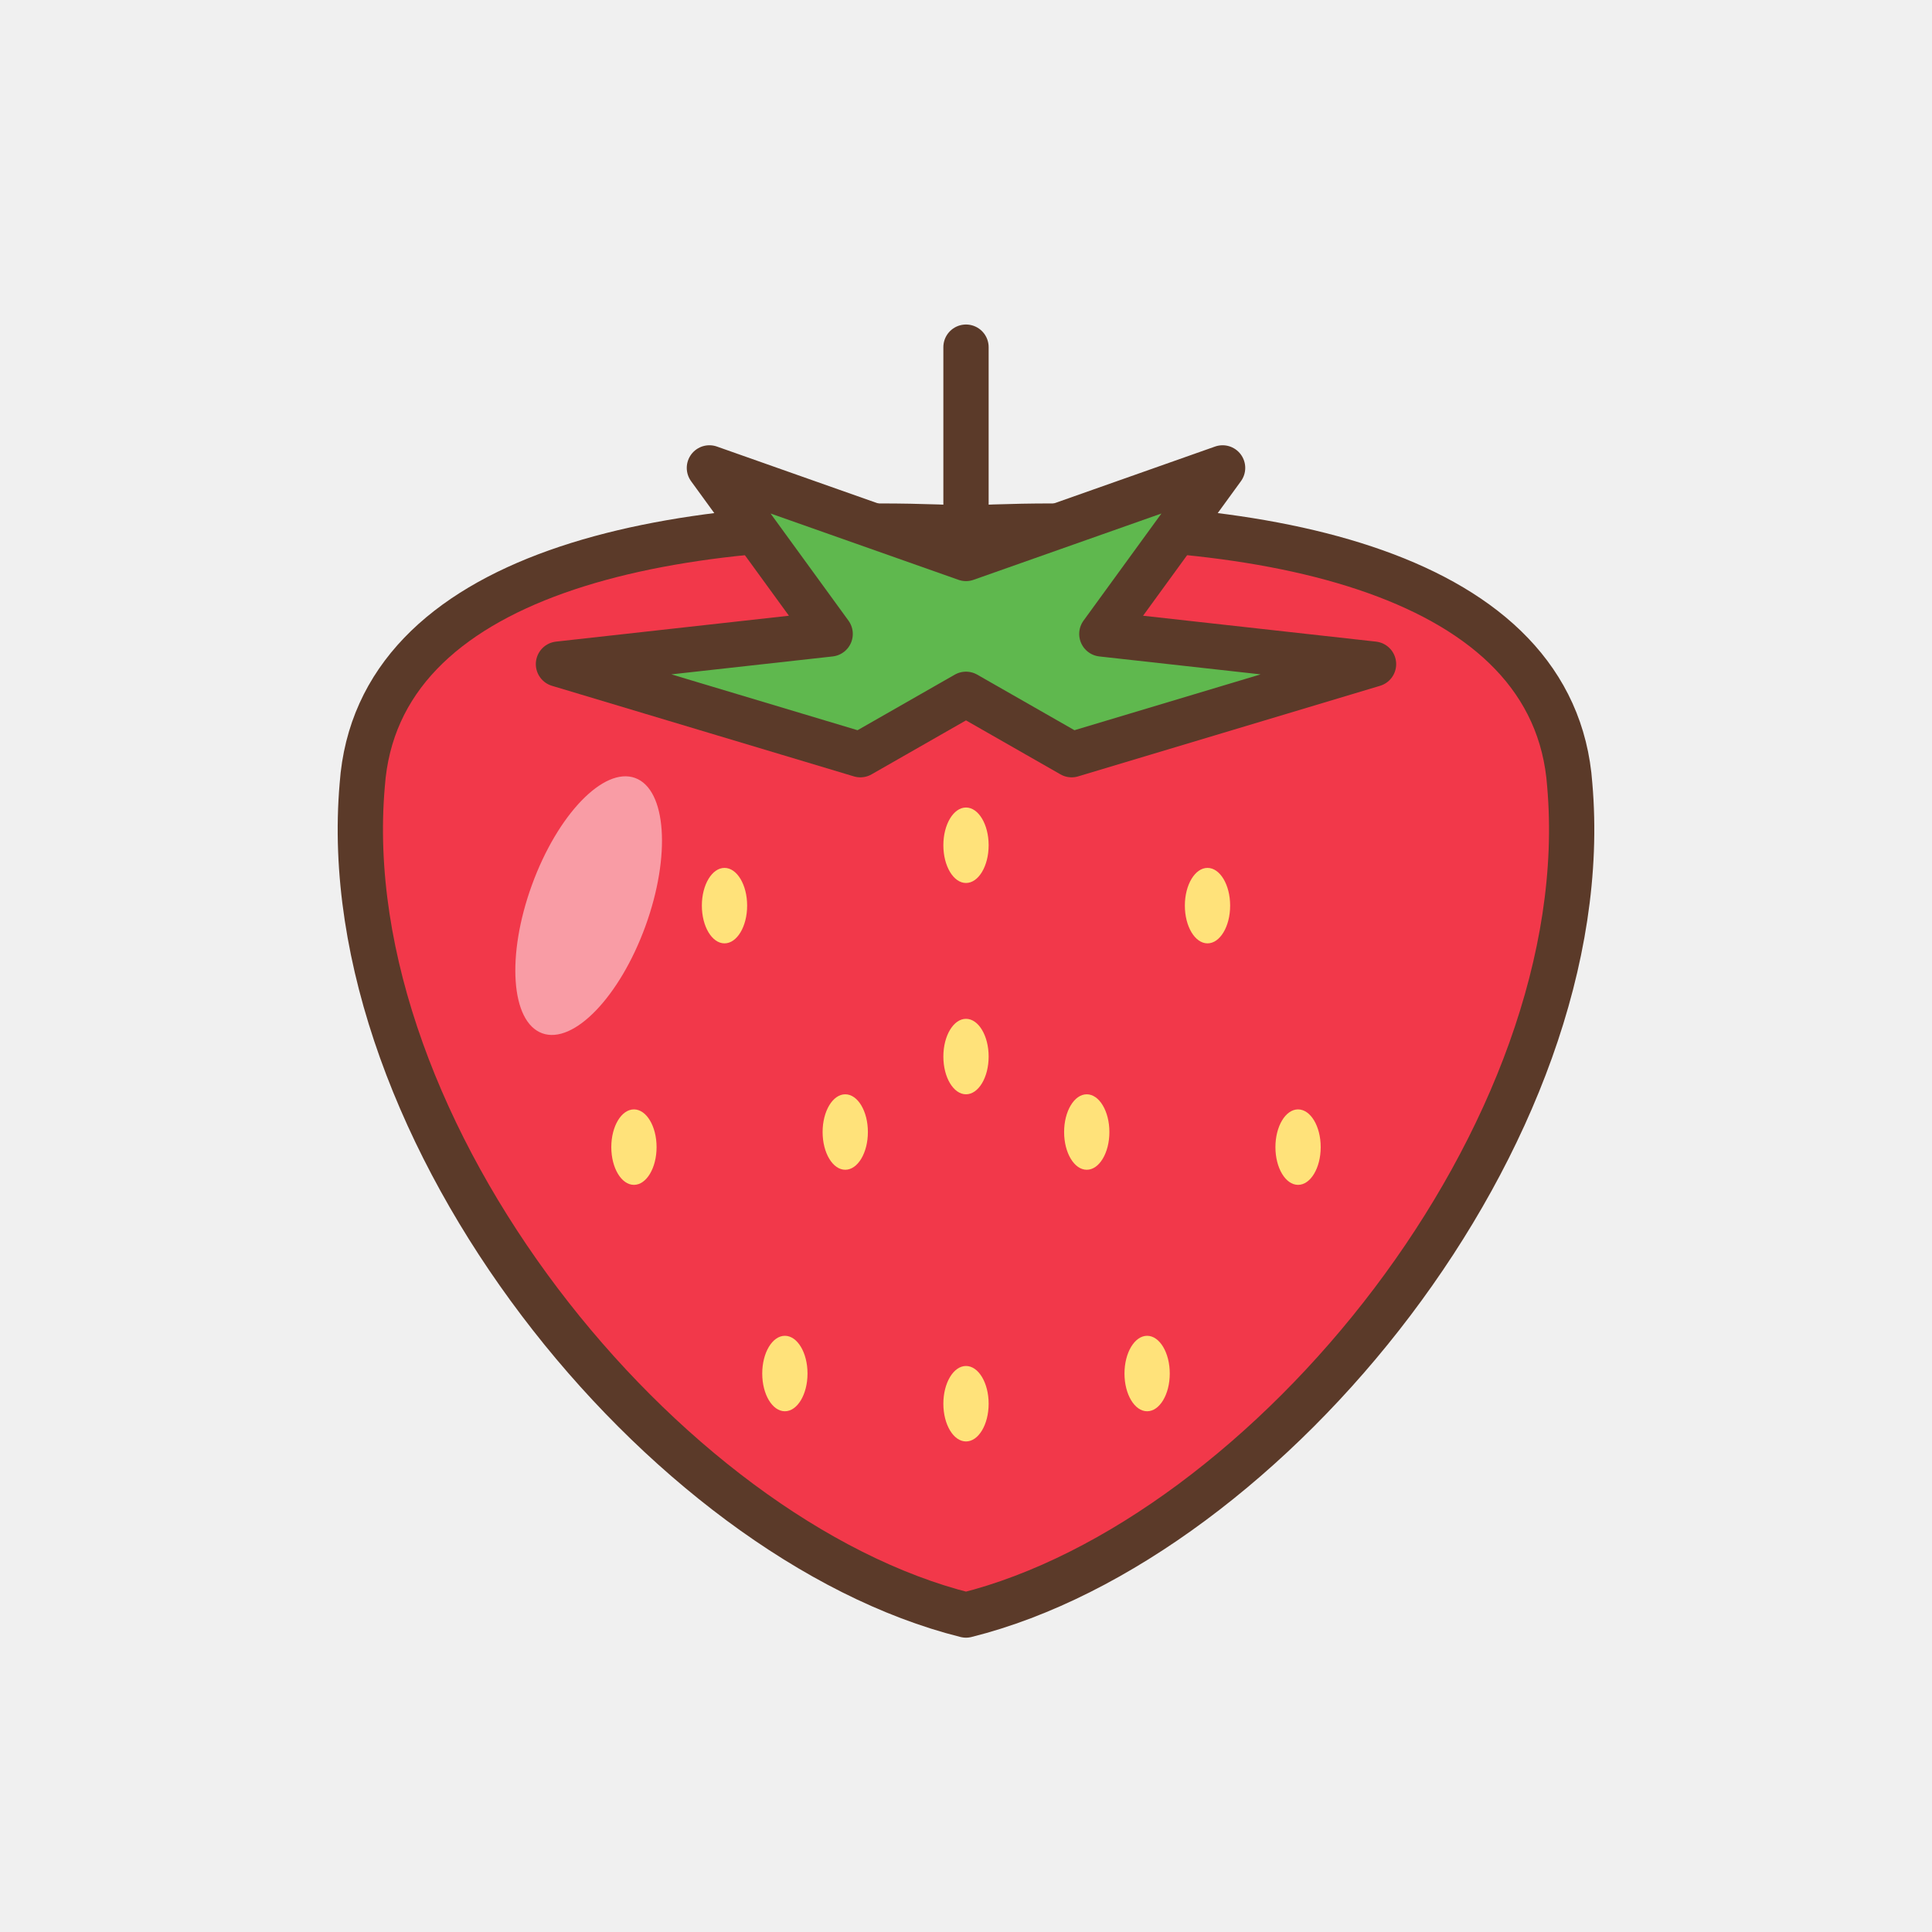
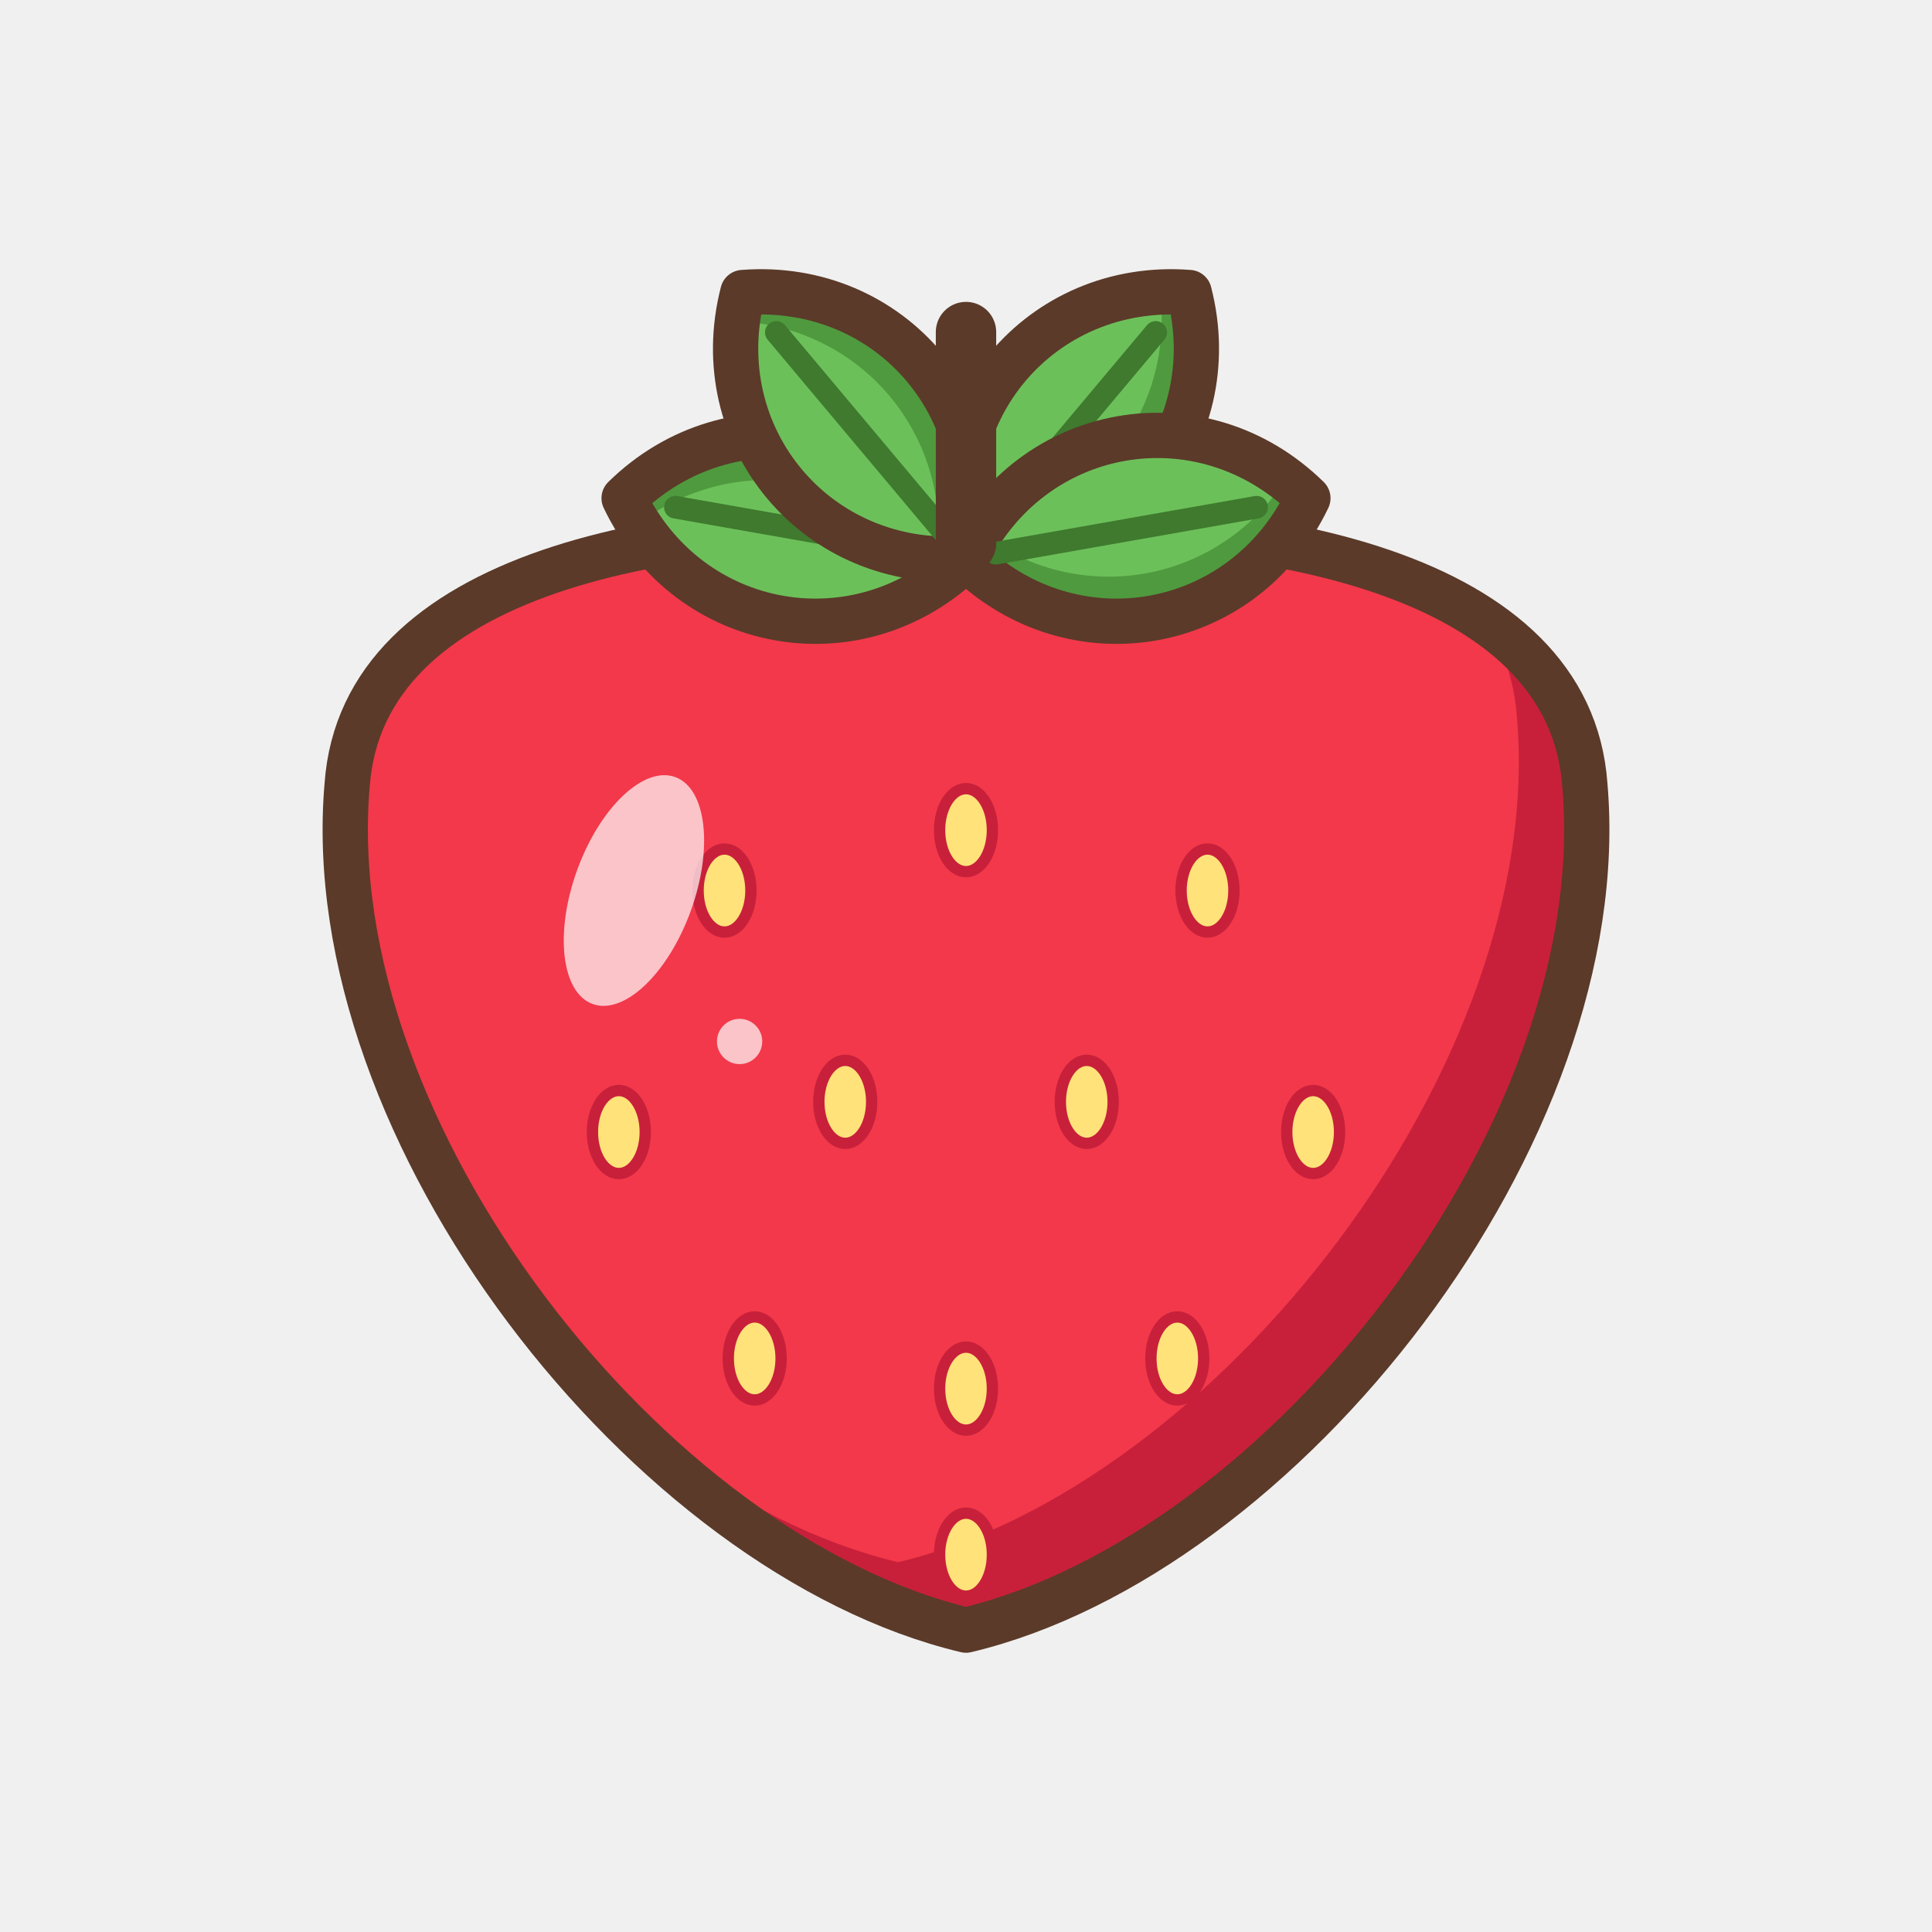
<svg xmlns="http://www.w3.org/2000/svg" viewBox="0 0 256 256">
  <g stroke="#5b3a29" stroke-width="6" stroke-linejoin="round" stroke-linecap="round">
-     <path d="M128 214c-40-10-84-64-80-110 2-28 40-36 80-34 40-2 78 6 80 34 4 46-40 100-80 110z" fill="#f2384a" />
-     <path d="M128 74l-34-12 16 22-36 4 40 12 14-8 14 8 40-12-36-4 16-22z" fill="#5fb84e" />
-     <path d="M128 70V46" fill="none" />
+     <defs>
+       <path id="s6" d="M128 216c-42-10-86-66-82-112 2-28 42-36 82-34 40-2 80 6 82 34 4 46-40 102-82 112z" />
+       <clipPath id="cs6">
+         <use href="#s6" />
+       </clipPath>
+     </defs>
+     <use href="#s6" fill="#c8203a" stroke="none" />
+     <g clip-path="url(#cs6)">
+       <use href="#s6" fill="#f2384a" stroke="none" transform="translate(-9 -9)" />
+     </g>
+     <use href="#s6" fill="none" />
+     <g transform="translate(128 74) rotate(-170)">
+       <defs>
+         <path id="s7" d="M0 0C11.5 -16.1 34.5 -16.1 46 0C34.5 16.1 11.5 16.1 0 0z" />
+         <clipPath id="cs7">
+           <use href="#s7" />
+         </clipPath>
+       </defs>
+       <use href="#s7" fill="#4f9a3e" stroke="none" />
+       <g clip-path="url(#cs7)">
+         <use href="#s7" fill="#6cc05a" stroke="none" transform="translate(0 -6)" />
+       </g>
+       <use href="#s7" fill="none" />
+       <path d="M4 0H39.1" fill="none" stroke-width="3" stroke="#3f7a2e" />
+     </g>
+     <g transform="translate(128 74) rotate(-130)">
+       <defs>
+         <path id="s8" d="M0 0C11.5 -16.1 34.5 -16.1 46 0C34.5 16.1 11.5 16.1 0 0z" />
+         <clipPath id="cs8">
+           <use href="#s8" />
+         </clipPath>
+       </defs>
+       <use href="#s8" fill="#4f9a3e" stroke="none" />
+       <g clip-path="url(#cs8)">
+         <use href="#s8" fill="#6cc05a" stroke="none" transform="translate(0 -6)" />
+       </g>
+       <use href="#s8" fill="none" />
+       <path d="M4 0H39.1" fill="none" stroke-width="3" stroke="#3f7a2e" />
+     </g>
+     <g transform="translate(128 74) rotate(-50)">
+       <defs>
+         <path id="s9" d="M0 0C11.5 -16.1 34.5 -16.1 46 0C34.5 16.1 11.5 16.1 0 0z" />
+         <clipPath id="cs9">
+           <use href="#s9" />
+         </clipPath>
+       </defs>
+       <use href="#s9" fill="#4f9a3e" stroke="none" />
+       <g clip-path="url(#cs9)">
+         <use href="#s9" fill="#6cc05a" stroke="none" transform="translate(0 -6)" />
+       </g>
+       <use href="#s9" fill="none" />
+       <path d="M4 0H39.1" fill="none" stroke-width="3" stroke="#3f7a2e" />
+     </g>
+     <g transform="translate(128 74) rotate(-10)">
+       <defs>
+         <path id="s10" d="M0 0C11.5 -16.1 34.5 -16.1 46 0C34.5 16.1 11.5 16.1 0 0z" />
+         <clipPath id="cs10">
+           <use href="#s10" />
+         </clipPath>
+       </defs>
+       <use href="#s10" fill="#4f9a3e" stroke="none" />
+       <g clip-path="url(#cs10)">
+         <use href="#s10" fill="#6cc05a" stroke="none" transform="translate(0 -6)" />
+       </g>
+       <use href="#s10" fill="none" />
+       <path d="M4 0H39.1" fill="none" stroke-width="3" stroke="#3f7a2e" />
+     </g>
+     <path d="M128 72V44" fill="none" stroke-width="8" />
  </g>
-   <ellipse cx="96" cy="120" rx="3" ry="5" fill="#ffe27a" />
-   <ellipse cx="128" cy="112" rx="3" ry="5" fill="#ffe27a" />
-   <ellipse cx="160" cy="120" rx="3" ry="5" fill="#ffe27a" />
-   <ellipse cx="84" cy="152" rx="3" ry="5" fill="#ffe27a" />
-   <ellipse cx="112" cy="150" rx="3" ry="5" fill="#ffe27a" />
-   <ellipse cx="144" cy="150" rx="3" ry="5" fill="#ffe27a" />
-   <ellipse cx="172" cy="152" rx="3" ry="5" fill="#ffe27a" />
-   <ellipse cx="104" cy="182" rx="3" ry="5" fill="#ffe27a" />
-   <ellipse cx="128" cy="186" rx="3" ry="5" fill="#ffe27a" />
-   <ellipse cx="152" cy="182" rx="3" ry="5" fill="#ffe27a" />
-   <ellipse cx="128" cy="140" rx="3" ry="5" fill="#ffe27a" />
-   <ellipse cx="78" cy="120" rx="8" ry="18" fill="#fff" opacity=".5" transform="rotate(20 78 120)" />
+   <ellipse cx="96" cy="118" rx="3.5" ry="5.5" fill="#ffe27a" stroke="#c8203a" stroke-width="1.5" />
+   <ellipse cx="128" cy="110" rx="3.5" ry="5.5" fill="#ffe27a" stroke="#c8203a" stroke-width="1.5" />
+   <ellipse cx="160" cy="118" rx="3.5" ry="5.5" fill="#ffe27a" stroke="#c8203a" stroke-width="1.5" />
+   <ellipse cx="82" cy="150" rx="3.5" ry="5.5" fill="#ffe27a" stroke="#c8203a" stroke-width="1.5" />
+   <ellipse cx="112" cy="146" rx="3.5" ry="5.5" fill="#ffe27a" stroke="#c8203a" stroke-width="1.5" />
+   <ellipse cx="144" cy="146" rx="3.5" ry="5.5" fill="#ffe27a" stroke="#c8203a" stroke-width="1.5" />
+   <ellipse cx="174" cy="150" rx="3.5" ry="5.5" fill="#ffe27a" stroke="#c8203a" stroke-width="1.5" />
+   <ellipse cx="100" cy="180" rx="3.5" ry="5.5" fill="#ffe27a" stroke="#c8203a" stroke-width="1.5" />
+   <ellipse cx="128" cy="184" rx="3.5" ry="5.5" fill="#ffe27a" stroke="#c8203a" stroke-width="1.5" />
+   <ellipse cx="156" cy="180" rx="3.5" ry="5.5" fill="#ffe27a" stroke="#c8203a" stroke-width="1.5" />
+   <ellipse cx="128" cy="206" rx="3.5" ry="5.5" fill="#ffe27a" stroke="#c8203a" stroke-width="1.5" />
+   <ellipse cx="84" cy="118" rx="8" ry="16" fill="#fff" opacity=".7" transform="rotate(20 84 118)" />
+   <circle cx="98" cy="138" r="3" fill="#fff" opacity=".7" />
</svg>
